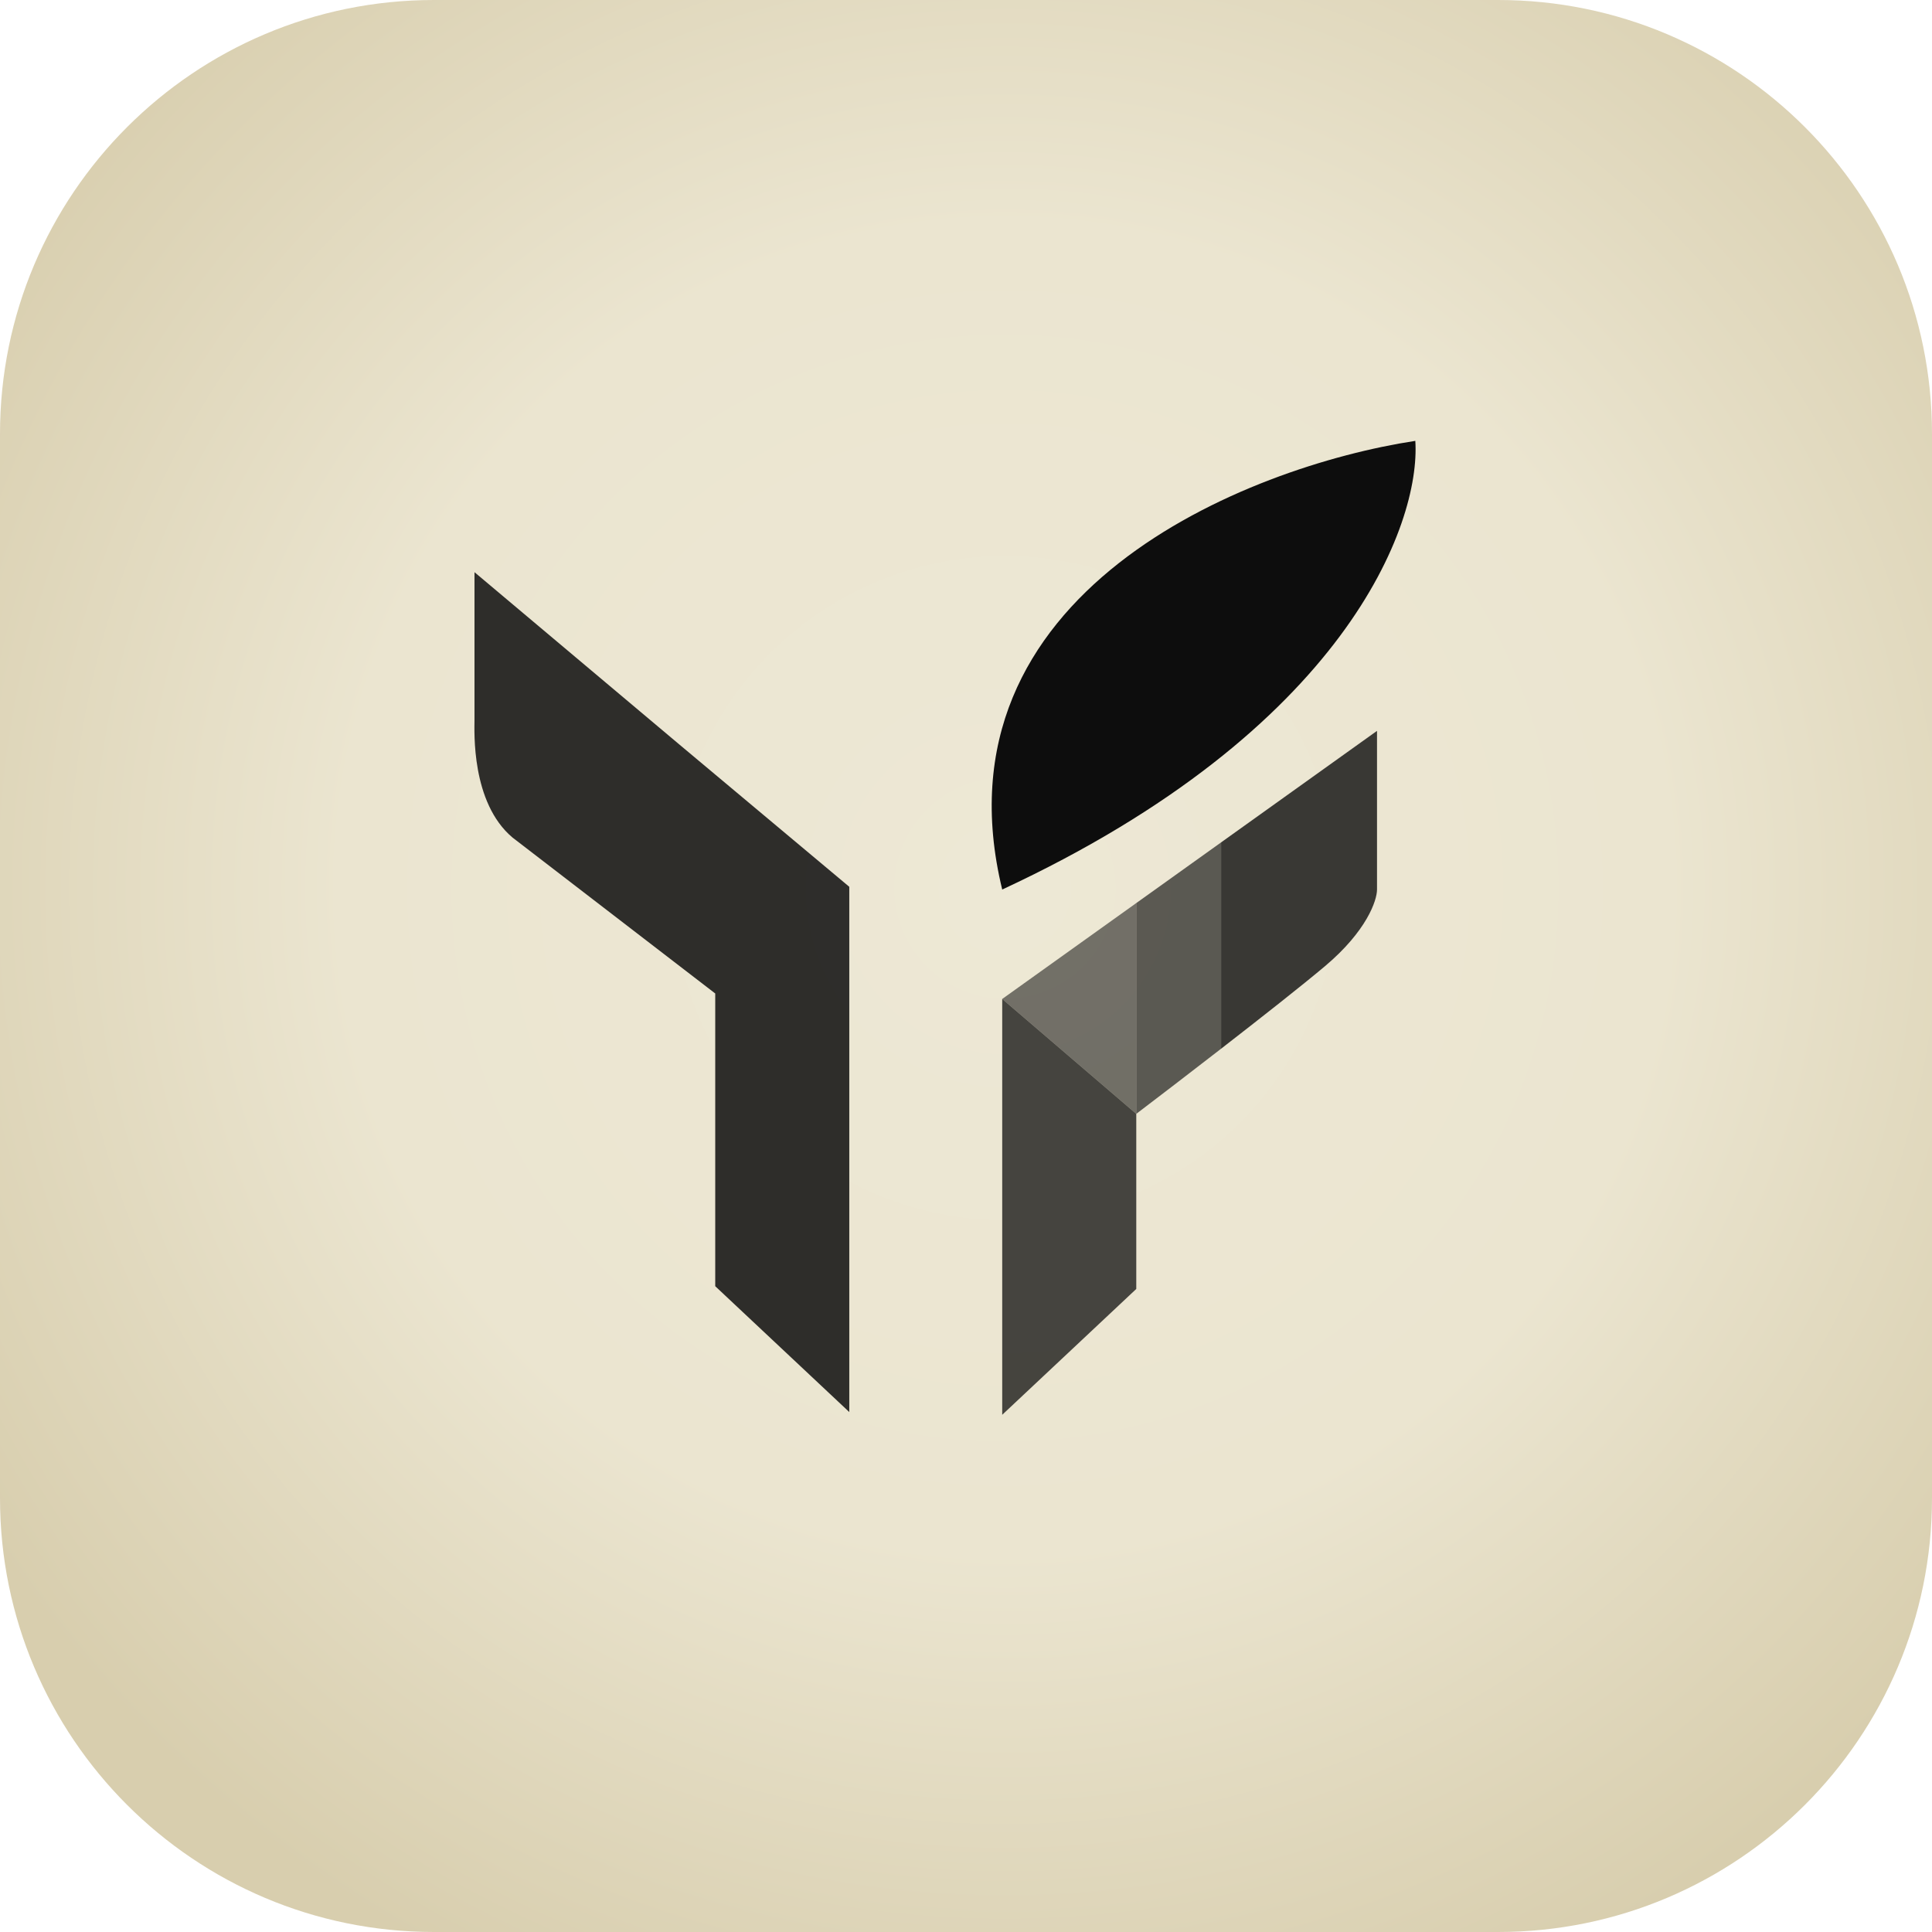
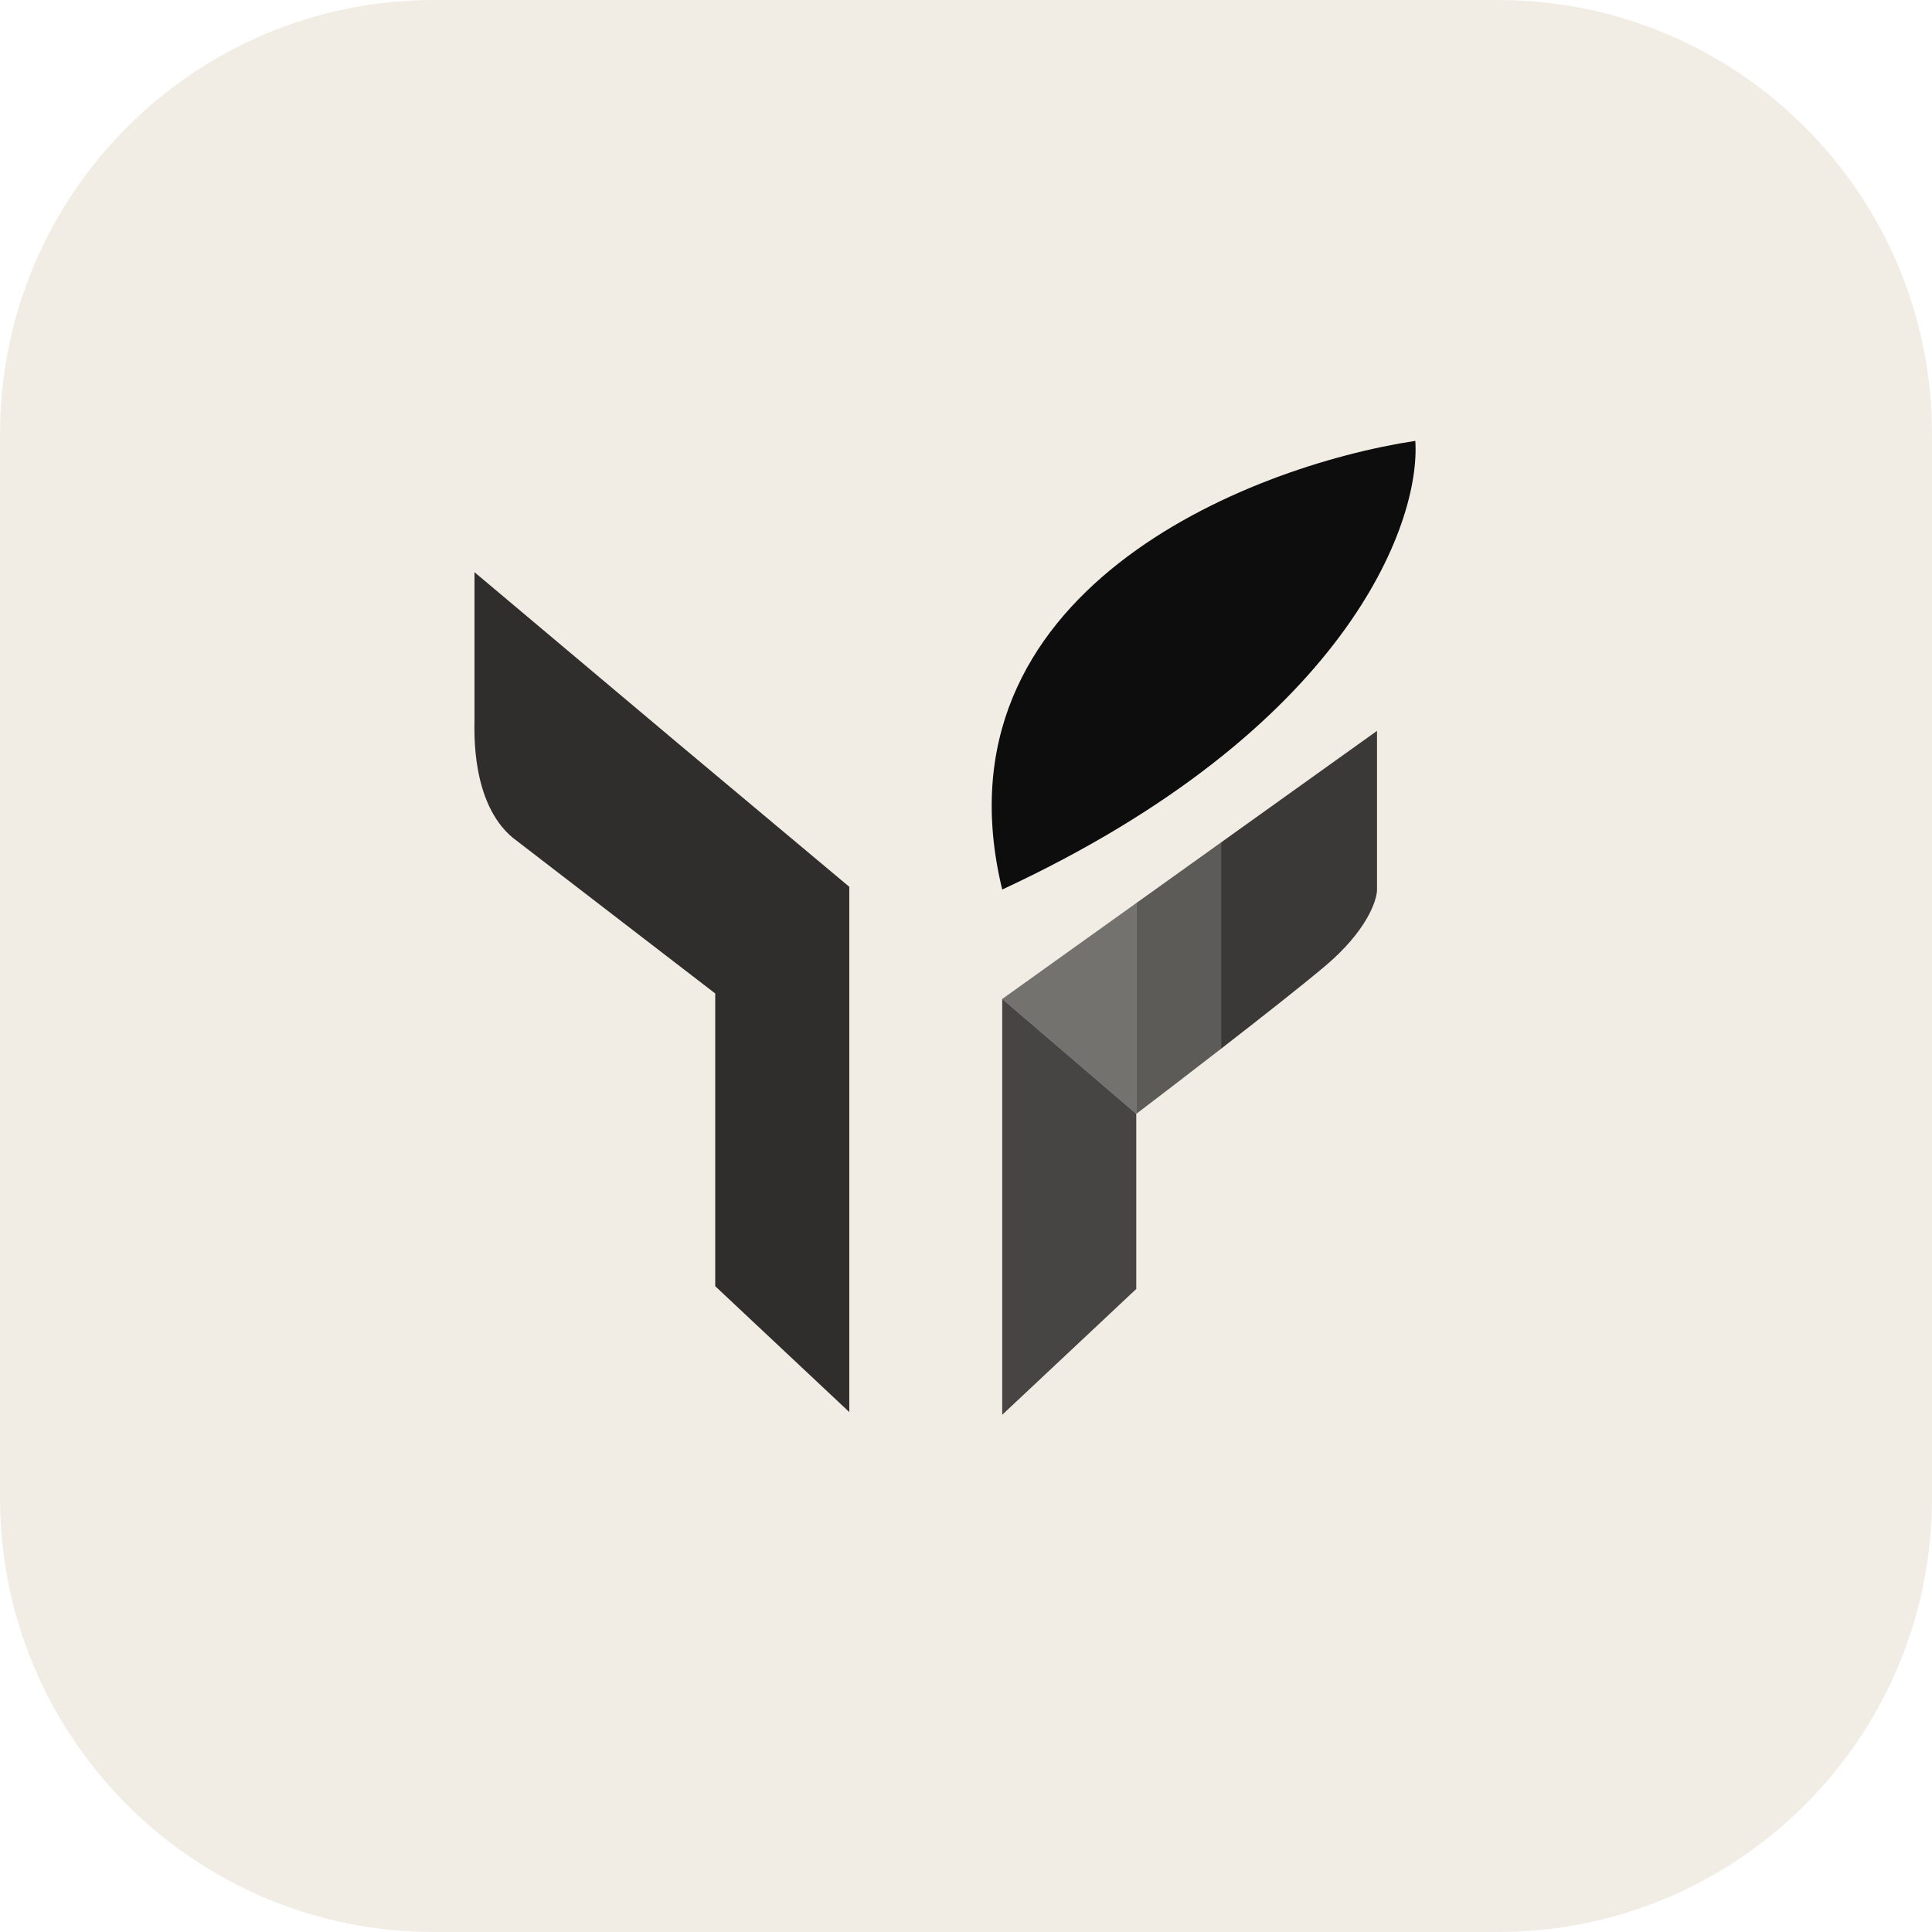
<svg xmlns="http://www.w3.org/2000/svg" width="512" height="512" viewBox="0 0 512 512" aria-label="arvo app icon — light">
  <defs>
    <clipPath id="r">
      <rect width="512" height="512" rx="115" ry="115" />
    </clipPath>
-     <radialGradient id="bg-glow" cx="52%" cy="46%" r="62%" gradientUnits="objectBoundingBox">
-       <stop offset="0%" stop-color="#EDE8D5" />
-       <stop offset="55%" stop-color="#EBE5D0" />
-       <stop offset="100%" stop-color="#D8CEAE" />
-     </radialGradient>
  </defs>
  <g clip-path="url(#r)">
-     <rect width="512" height="512" fill="url(#bg-glow)" />
+     <rect width="512" height="512" fill="#F2EDE4" />
    <g transform="translate(125 116) scale(1.45)">
      <path d="M96.964 82.576C83.764 28.176 141.798 5.243 172.464 0.576C173.464 15.743 159.764 53.376 96.964 82.576Z" fill="#0D0D0D" />
      <path d="M165.464 82.576V53.576L136.964 73.963V111.674C144.263 106.015 151.778 100.102 155.964 96.576C163.564 90.176 165.464 84.576 165.464 82.576Z" fill="#0D0D0D" opacity="0.80" />
      <path d="M121.464 85.051V123.576C125.207 120.732 131.014 116.287 136.964 111.674V73.963L121.464 85.051Z" fill="#0D0D0D" opacity="0.65" />
      <path d="M96.964 102.576L121.464 123.576V85.051L96.964 102.576Z" fill="#0D0D0D" opacity="0.55" />
      <path d="M121.464 155.576V123.576L96.964 102.576V178.576L121.464 155.576Z" fill="#0D0D0D" opacity="0.75" />
      <path d="M0.514 24.576V51.576C0.514 53.576 -0.136 66.676 7.464 73.076L44.514 101.576V155.076L69.014 178.076V82.076L37.964 56.076L0.514 24.576Z" fill="#0D0D0D" opacity="0.85" />
    </g>
  </g>
</svg>
